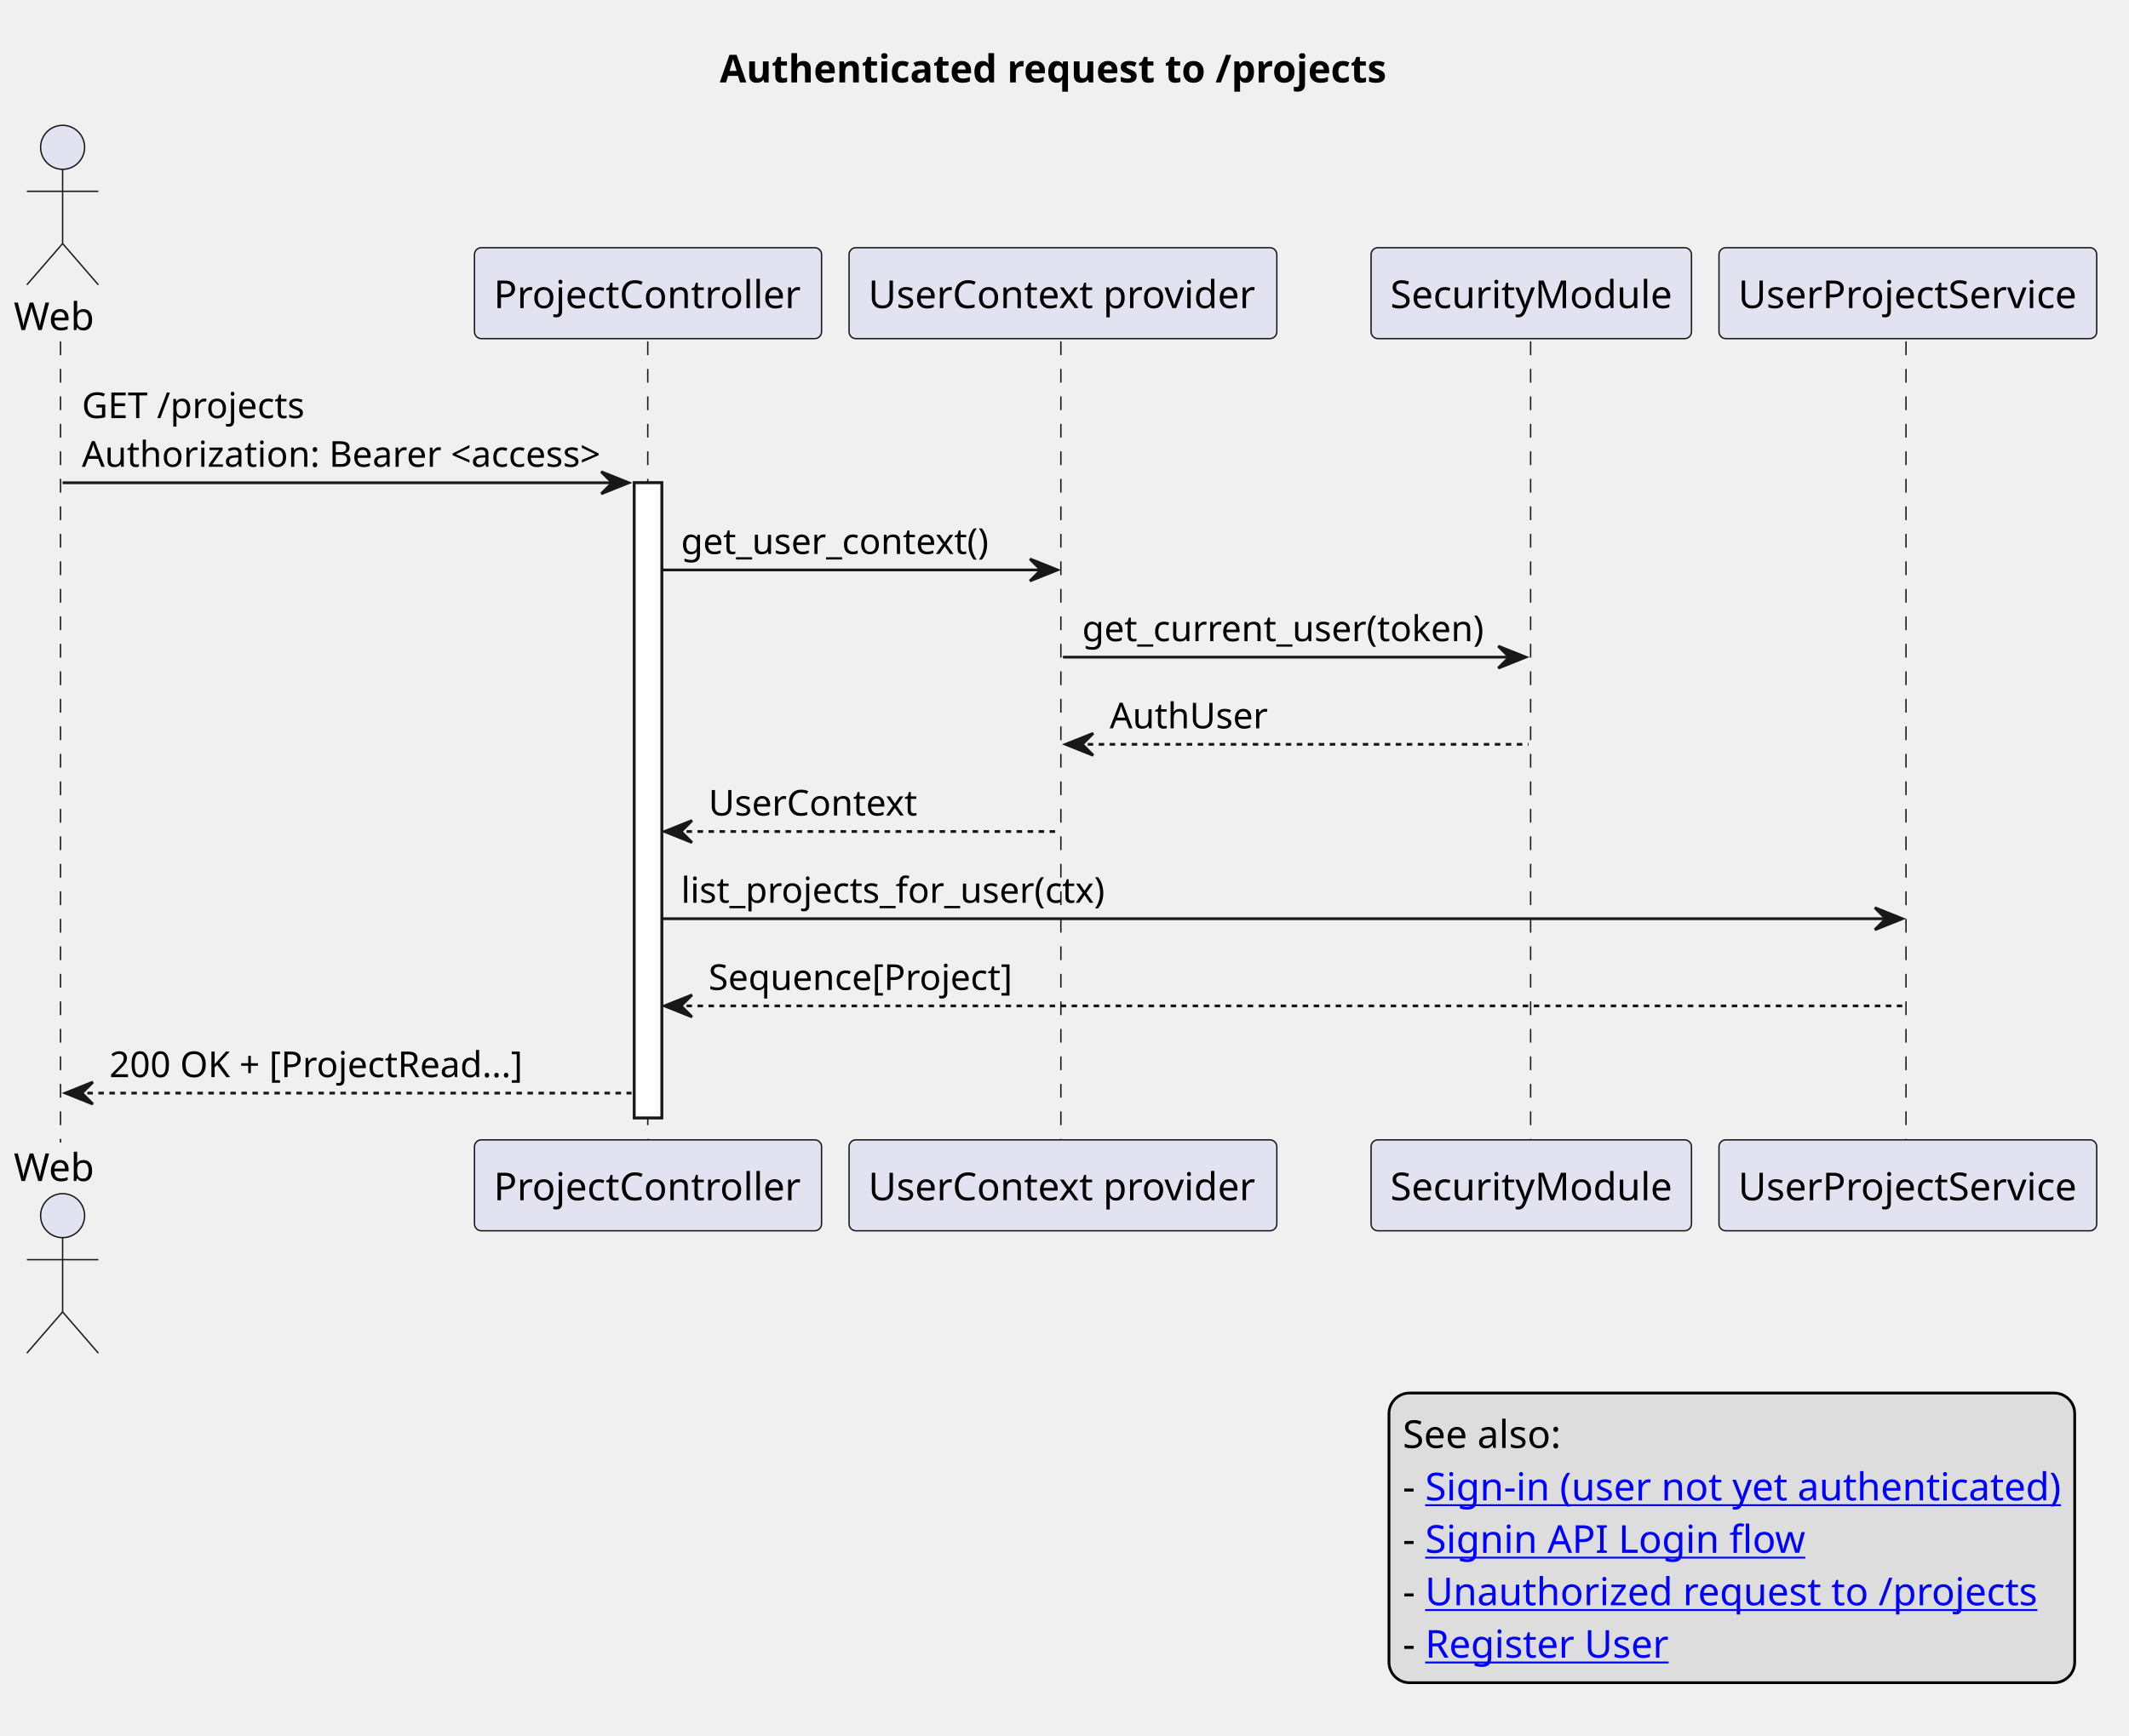
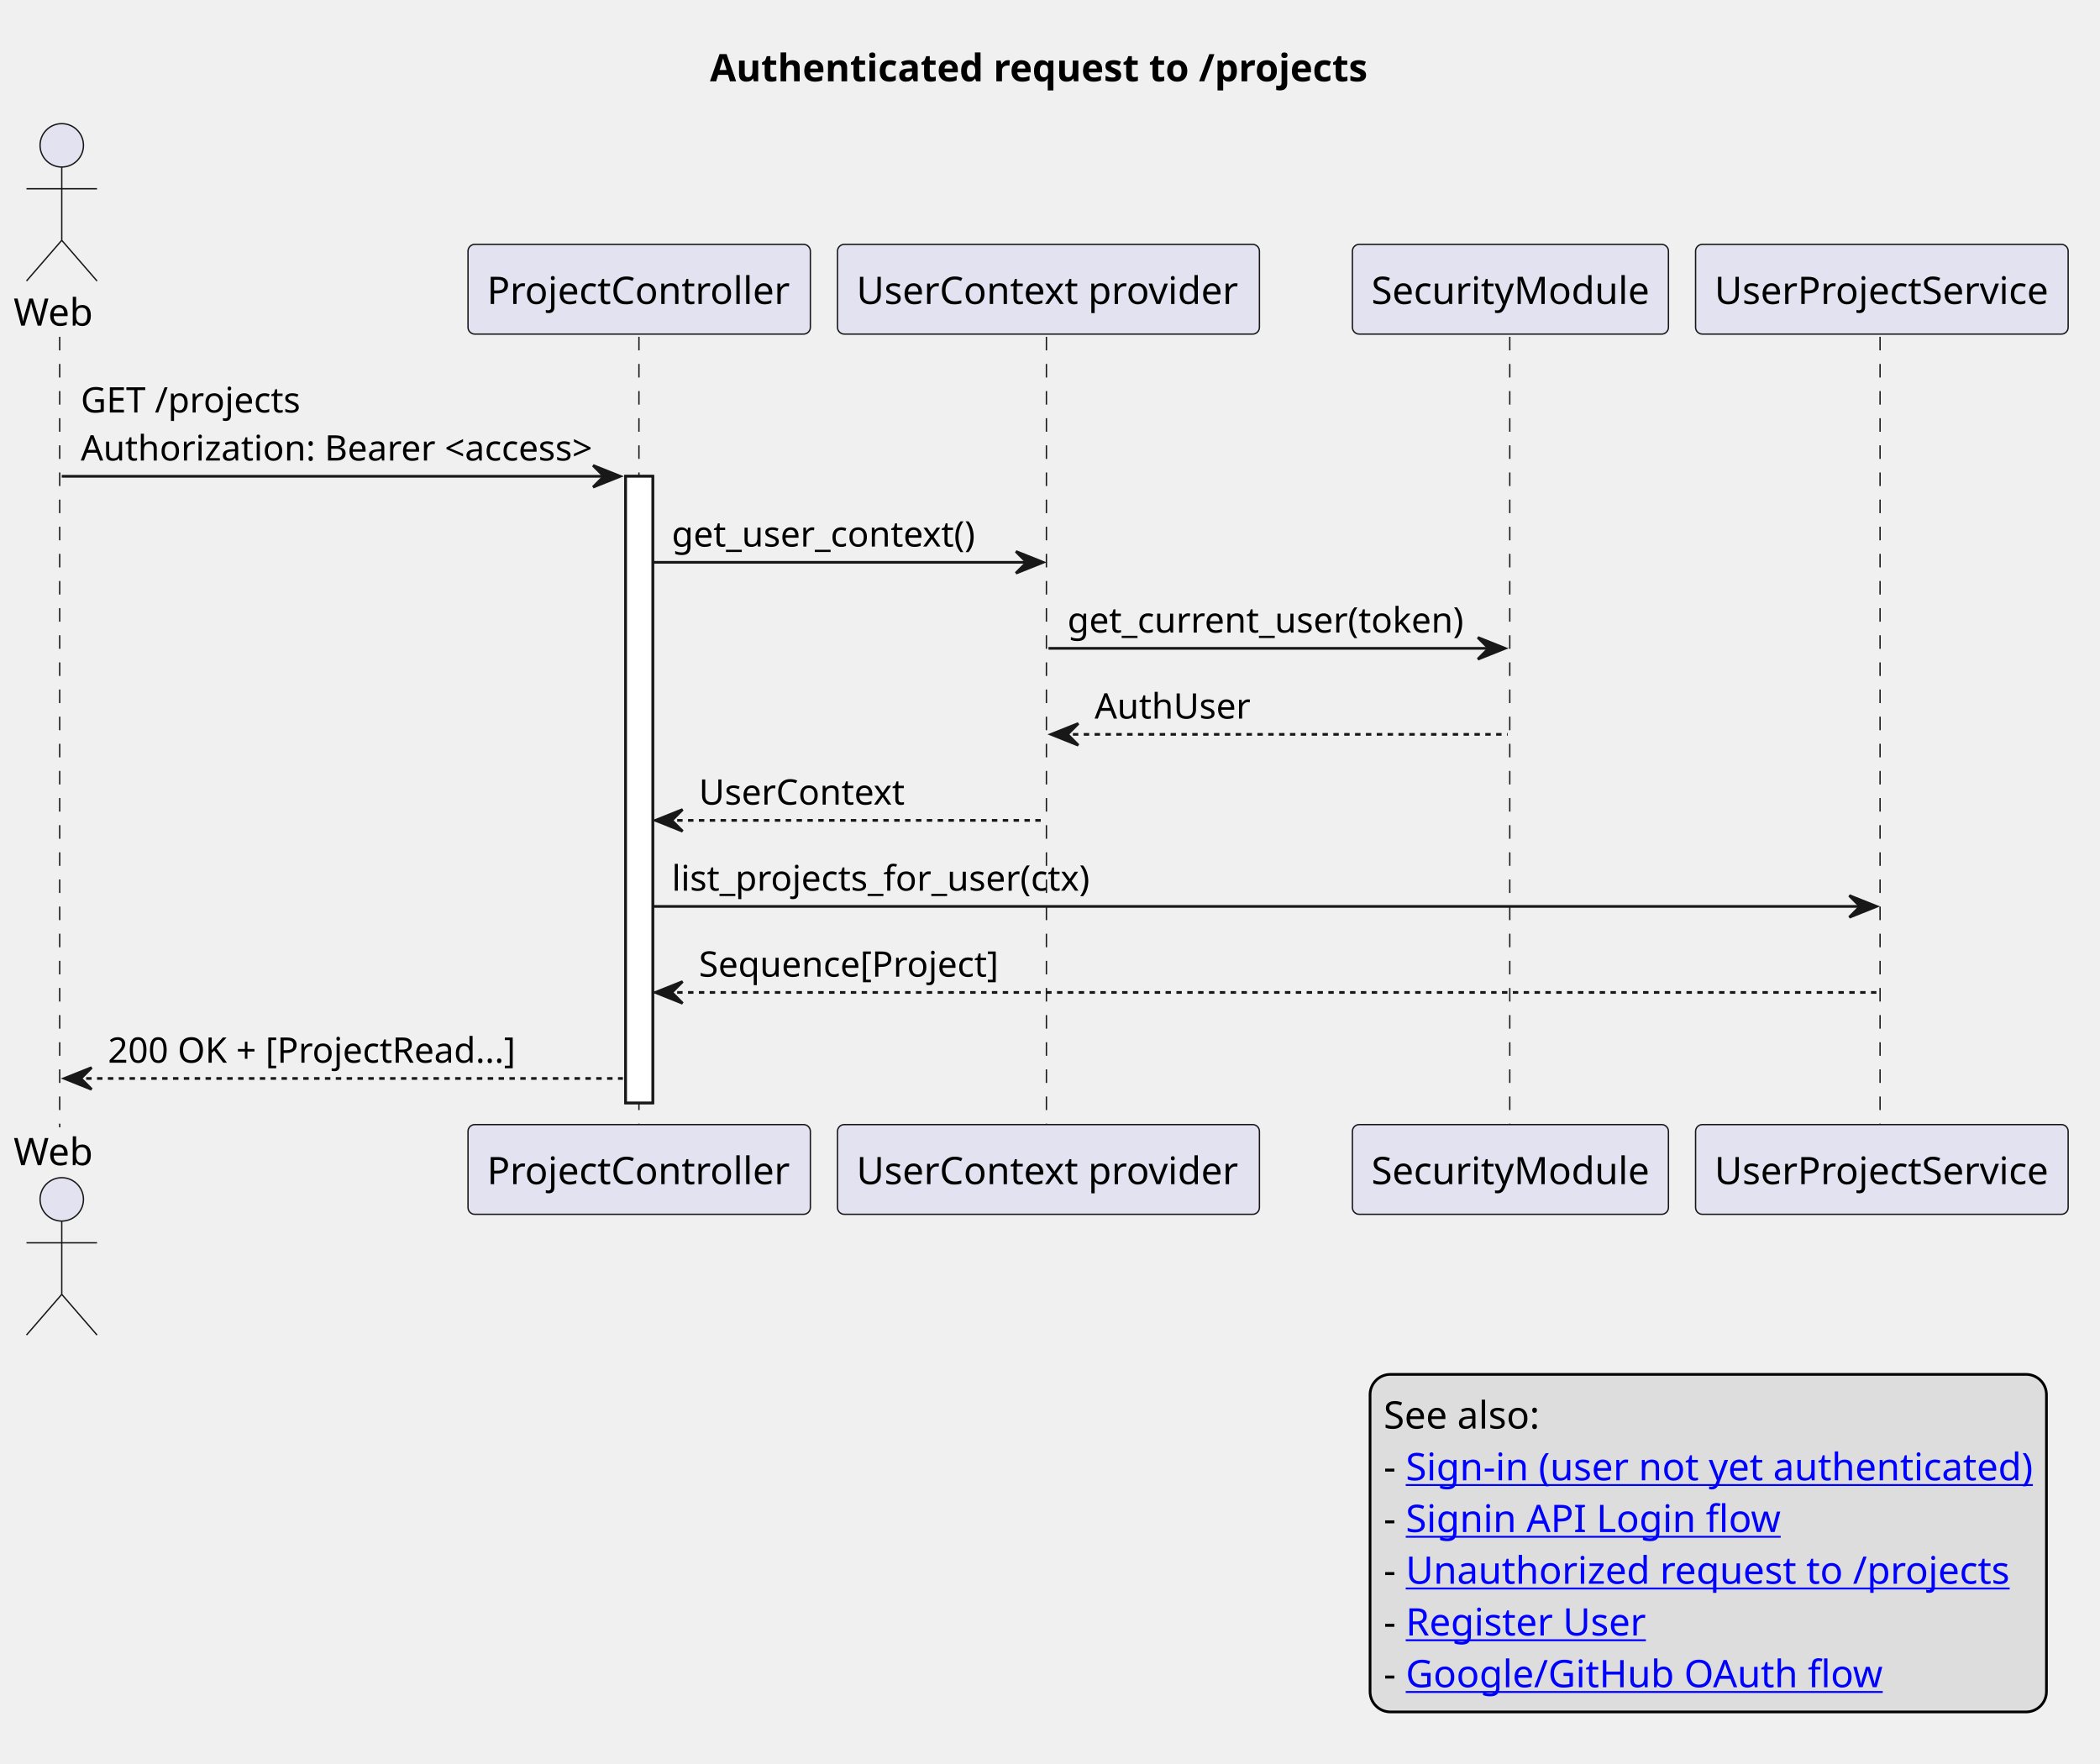
- <svg xmlns="http://www.w3.org/2000/svg" xmlns:xlink="http://www.w3.org/1999/xlink" contentStyleType="text/css" data-diagram-type="SEQUENCE" height="631px" preserveAspectRatio="none" style="width:774px;height:631px;background:#FFFFFF;" version="1.1" viewBox="0 0 774 631" width="774px" zoomAndPan="magnify">
+ <svg xmlns="http://www.w3.org/2000/svg" xmlns:xlink="http://www.w3.org/1999/xlink" contentStyleType="text/css" data-diagram-type="SEQUENCE" height="650px" preserveAspectRatio="none" style="width:774px;height:650px;background:#FFFFFF;" version="1.1" viewBox="0 0 774 650" width="774px" zoomAndPan="magnify">
  <defs />
  <g>
    <text fill="#000000" font-family="sans-serif" font-size="14" font-weight="bold" lengthAdjust="spacing" textLength="242.913" x="261.675" y="29.966">Authenticated request to /projects</text>
    <g>
      <rect fill="#FFFFFF" height="230.942" style="stroke:#181818;stroke-width:1;" width="10" x="230.588" y="175.548" />
    </g>
    <g>
      <rect fill="#000000" fill-opacity="0" height="291.354" width="8" x="18.763" y="124.136" />
      <line style="stroke:#181818;stroke-width:0.5;stroke-dasharray:5,5;" x1="22" x2="22" y1="124.136" y2="415.49" />
    </g>
    <g>
      <rect fill="#000000" fill-opacity="0" height="291.354" width="8" x="231.588" y="124.136" />
      <line style="stroke:#181818;stroke-width:0.5;stroke-dasharray:5,5;" x1="235.497" x2="235.497" y1="124.136" y2="415.49" />
    </g>
    <g>
      <rect fill="#000000" fill-opacity="0" height="291.354" width="8" x="382.435" y="124.136" />
      <line style="stroke:#181818;stroke-width:0.5;stroke-dasharray:5,5;" x1="385.679" x2="385.679" y1="124.136" y2="415.49" />
    </g>
    <g>
      <rect fill="#000000" fill-opacity="0" height="291.354" width="8" x="552.698" y="124.136" />
      <line style="stroke:#181818;stroke-width:0.5;stroke-dasharray:5,5;" x1="556.458" x2="556.458" y1="124.136" y2="415.49" />
    </g>
    <g>
      <rect fill="#000000" fill-opacity="0" height="291.354" width="8" x="689.6" y="124.136" />
      <line style="stroke:#181818;stroke-width:0.5;stroke-dasharray:5,5;" x1="692.938" x2="692.938" y1="124.136" y2="415.49" />
    </g>
    <g class="participant participant-head" data-participant="Web">
      <text fill="#000000" font-family="sans-serif" font-size="14" lengthAdjust="spacing" textLength="29.526" x="5" y="120.034">Web</text>
      <ellipse cx="22.763" cy="53.568" fill="#E2E2F0" rx="8" ry="8" style="stroke:#181818;stroke-width:0.5;" />
      <path d="M22.763,61.568 L22.763,88.568 M9.763,69.568 L35.763,69.568 M22.763,88.568 L9.763,103.568 M22.763,88.568 L35.763,103.568" fill="none" style="stroke:#181818;stroke-width:0.5;" />
    </g>
    <g class="participant participant-tail" data-participant="Web">
      <text fill="#000000" font-family="sans-serif" font-size="14" lengthAdjust="spacing" textLength="29.526" x="5" y="429.456">Web</text>
      <ellipse cx="22.763" cy="442.058" fill="#E2E2F0" rx="8" ry="8" style="stroke:#181818;stroke-width:0.5;" />
      <path d="M22.763,450.058 L22.763,477.058 M9.763,458.058 L35.763,458.058 M22.763,477.058 L9.763,492.058 M22.763,477.058 L35.763,492.058" fill="none" style="stroke:#181818;stroke-width:0.5;" />
    </g>
    <g class="participant participant-head" data-participant="ProjectCtl">
      <rect fill="#E2E2F0" height="33.068" rx="2.5" ry="2.5" style="stroke:#181818;stroke-width:0.5;" width="126.182" x="172.497" y="90.068" />
      <text fill="#000000" font-family="sans-serif" font-size="14" lengthAdjust="spacing" textLength="112.182" x="179.497" y="112.034">ProjectController</text>
    </g>
    <g class="participant participant-tail" data-participant="ProjectCtl">
      <rect fill="#E2E2F0" height="33.068" rx="2.5" ry="2.5" style="stroke:#181818;stroke-width:0.5;" width="126.182" x="172.497" y="414.49" />
      <text fill="#000000" font-family="sans-serif" font-size="14" lengthAdjust="spacing" textLength="112.182" x="179.497" y="436.456">ProjectController</text>
    </g>
    <g class="participant participant-head" data-participant="UserCtx">
      <rect fill="#E2E2F0" height="33.068" rx="2.5" ry="2.5" style="stroke:#181818;stroke-width:0.5;" width="155.512" x="308.679" y="90.068" />
      <text fill="#000000" font-family="sans-serif" font-size="14" lengthAdjust="spacing" textLength="141.512" x="315.679" y="112.034">UserContext provider</text>
    </g>
    <g class="participant participant-tail" data-participant="UserCtx">
      <rect fill="#E2E2F0" height="33.068" rx="2.5" ry="2.5" style="stroke:#181818;stroke-width:0.5;" width="155.512" x="308.679" y="414.49" />
      <text fill="#000000" font-family="sans-serif" font-size="14" lengthAdjust="spacing" textLength="141.512" x="315.679" y="436.456">UserContext provider</text>
    </g>
    <g class="participant participant-head" data-participant="Sec">
      <rect fill="#E2E2F0" height="33.068" rx="2.5" ry="2.5" style="stroke:#181818;stroke-width:0.5;" width="116.48" x="498.458" y="90.068" />
      <text fill="#000000" font-family="sans-serif" font-size="14" lengthAdjust="spacing" textLength="102.48" x="505.458" y="112.034">SecurityModule</text>
    </g>
    <g class="participant participant-tail" data-participant="Sec">
      <rect fill="#E2E2F0" height="33.068" rx="2.5" ry="2.5" style="stroke:#181818;stroke-width:0.5;" width="116.48" x="498.458" y="414.49" />
      <text fill="#000000" font-family="sans-serif" font-size="14" lengthAdjust="spacing" textLength="102.48" x="505.458" y="436.456">SecurityModule</text>
    </g>
    <g class="participant participant-head" data-participant="UserProjSvc">
      <rect fill="#E2E2F0" height="33.068" rx="2.5" ry="2.5" style="stroke:#181818;stroke-width:0.5;" width="137.326" x="624.938" y="90.068" />
      <text fill="#000000" font-family="sans-serif" font-size="14" lengthAdjust="spacing" textLength="123.326" x="631.938" y="112.034">UserProjectService</text>
    </g>
    <g class="participant participant-tail" data-participant="UserProjSvc">
      <rect fill="#E2E2F0" height="33.068" rx="2.5" ry="2.5" style="stroke:#181818;stroke-width:0.5;" width="137.326" x="624.938" y="414.49" />
      <text fill="#000000" font-family="sans-serif" font-size="14" lengthAdjust="spacing" textLength="123.326" x="631.938" y="436.456">UserProjectService</text>
    </g>
    <g>
      <rect fill="#FFFFFF" height="230.942" style="stroke:#181818;stroke-width:1;" width="10" x="230.588" y="175.548" />
    </g>
    <g class="message" data-participant-1="Web" data-participant-2="ProjectCtl">
      <polygon fill="#181818" points="218.588,171.548,228.588,175.548,218.588,179.548,222.588,175.548" style="stroke:#181818;stroke-width:1;" />
      <line style="stroke:#181818;stroke-width:1;" x1="22.763" x2="224.588" y1="175.548" y2="175.548" />
      <text fill="#000000" font-family="sans-serif" font-size="13" lengthAdjust="spacing" textLength="81.211" x="29.763" y="152.033">GET /projects</text>
      <text fill="#000000" font-family="sans-serif" font-size="13" lengthAdjust="spacing" textLength="188.825" x="29.763" y="169.739">Authorization: Bearer &lt;access&gt;</text>
    </g>
    <g class="message" data-participant-1="ProjectCtl" data-participant-2="UserCtx">
      <polygon fill="#181818" points="374.435,203.254,384.435,207.254,374.435,211.254,378.435,207.254" style="stroke:#181818;stroke-width:1;" />
      <line style="stroke:#181818;stroke-width:1;" x1="240.588" x2="380.435" y1="207.254" y2="207.254" />
      <text fill="#000000" font-family="sans-serif" font-size="13" lengthAdjust="spacing" textLength="112.06" x="247.588" y="201.445">get_user_context()</text>
    </g>
    <g class="message" data-participant-1="UserCtx" data-participant-2="Sec">
      <polygon fill="#181818" points="544.698,234.96,554.698,238.96,544.698,242.96,548.698,238.96" style="stroke:#181818;stroke-width:1;" />
      <line style="stroke:#181818;stroke-width:1;" x1="386.435" x2="550.698" y1="238.96" y2="238.96" />
      <text fill="#000000" font-family="sans-serif" font-size="13" lengthAdjust="spacing" textLength="146.263" x="393.435" y="233.151">get_current_user(token)</text>
    </g>
    <g class="message" data-participant-1="Sec" data-participant-2="UserCtx">
      <polygon fill="#181818" points="397.435,266.666,387.435,270.666,397.435,274.666,393.435,270.666" style="stroke:#181818;stroke-width:1;" />
      <line style="stroke:#181818;stroke-width:1;stroke-dasharray:2,2;" x1="391.435" x2="555.698" y1="270.666" y2="270.666" />
      <text fill="#000000" font-family="sans-serif" font-size="13" lengthAdjust="spacing" textLength="57.499" x="403.435" y="264.857">AuthUser</text>
    </g>
    <g class="message" data-participant-1="UserCtx" data-participant-2="ProjectCtl">
      <polygon fill="#181818" points="251.588,298.372,241.588,302.372,251.588,306.372,247.588,302.372" style="stroke:#181818;stroke-width:1;" />
      <line style="stroke:#181818;stroke-width:1;stroke-dasharray:2,2;" x1="245.588" x2="385.435" y1="302.372" y2="302.372" />
      <text fill="#000000" font-family="sans-serif" font-size="13" lengthAdjust="spacing" textLength="76.141" x="257.588" y="296.563">UserContext</text>
    </g>
    <g class="message" data-participant-1="ProjectCtl" data-participant-2="UserProjSvc">
      <polygon fill="#181818" points="681.6,330.078,691.6,334.078,681.6,338.078,685.6,334.078" style="stroke:#181818;stroke-width:1;" />
      <line style="stroke:#181818;stroke-width:1;" x1="240.588" x2="687.6" y1="334.078" y2="334.078" />
      <text fill="#000000" font-family="sans-serif" font-size="13" lengthAdjust="spacing" textLength="154.297" x="247.588" y="328.269">list_projects_for_user(ctx)</text>
    </g>
    <g class="message" data-participant-1="UserProjSvc" data-participant-2="ProjectCtl">
      <polygon fill="#181818" points="251.588,361.784,241.588,365.784,251.588,369.784,247.588,365.784" style="stroke:#181818;stroke-width:1;" />
      <line style="stroke:#181818;stroke-width:1;stroke-dasharray:2,2;" x1="245.588" x2="692.6" y1="365.784" y2="365.784" />
      <text fill="#000000" font-family="sans-serif" font-size="13" lengthAdjust="spacing" textLength="110.708" x="257.588" y="359.975">Sequence[Project]</text>
    </g>
    <g class="message" data-participant-1="ProjectCtl" data-participant-2="Web">
      <polygon fill="#181818" points="33.763,393.49,23.763,397.49,33.763,401.49,29.763,397.49" style="stroke:#181818;stroke-width:1;" />
      <line style="stroke:#181818;stroke-width:1;stroke-dasharray:2,2;" x1="27.763" x2="229.588" y1="397.49" y2="397.49" />
      <text fill="#000000" font-family="sans-serif" font-size="13" lengthAdjust="spacing" textLength="150.514" x="39.763" y="391.681">200 OK + [ProjectRead...]</text>
    </g>
-     <rect fill="#DDDDDD" height="105.34" rx="7.5" ry="7.5" style="stroke:#000000;stroke-width:1;" width="249.301" x="504.962" y="506.558" />
+     <rect fill="#DDDDDD" height="124.407" rx="7.5" ry="7.5" style="stroke:#000000;stroke-width:1;" width="249.301" x="504.962" y="506.558" />
    <text fill="#000000" font-family="sans-serif" font-size="14" lengthAdjust="spacing" textLength="57.512" x="509.962" y="526.524">See also:</text>
    <text fill="#000000" font-family="sans-serif" font-size="14" lengthAdjust="spacing" textLength="4.508" x="509.962" y="545.592">-</text>
    <a href="sign-in-no-auth.svg" target="_top" title="sign-in-no-auth.svg" xlink:actuate="onRequest" xlink:href="sign-in-no-auth.svg" xlink:show="new" xlink:title="sign-in-no-auth.svg" xlink:type="simple">
      <text fill="#0000FF" font-family="sans-serif" font-size="14" lengthAdjust="spacing" text-decoration="underline" textLength="231.153" x="518.11" y="545.592">Sign-in (user not yet authenticated)</text>
    </a>
    <text fill="#000000" font-family="sans-serif" font-size="14" lengthAdjust="spacing" textLength="4.508" x="509.962" y="564.66">-</text>
    <a href="sign-in-login.svg" target="_top" title="sign-in-login.svg" xlink:actuate="onRequest" xlink:href="sign-in-login.svg" xlink:show="new" xlink:title="sign-in-login.svg" xlink:type="simple">
      <text fill="#0000FF" font-family="sans-serif" font-size="14" lengthAdjust="spacing" text-decoration="underline" textLength="138.488" x="518.11" y="564.66">Signin API Login flow</text>
    </a>
    <text fill="#000000" font-family="sans-serif" font-size="14" lengthAdjust="spacing" textLength="4.508" x="509.962" y="583.728">-</text>
    <a href="unauthorized.svg" target="_top" title="unauthorized.svg" xlink:actuate="onRequest" xlink:href="unauthorized.svg" xlink:show="new" xlink:title="unauthorized.svg" xlink:type="simple">
      <text fill="#0000FF" font-family="sans-serif" font-size="14" lengthAdjust="spacing" text-decoration="underline" textLength="223.145" x="518.11" y="583.728">Unauthorized request to /projects</text>
    </a>
    <text fill="#000000" font-family="sans-serif" font-size="14" lengthAdjust="spacing" textLength="4.508" x="509.962" y="602.795">-</text>
    <a href="register.svg" target="_top" title="register.svg" xlink:actuate="onRequest" xlink:href="register.svg" xlink:show="new" xlink:title="register.svg" xlink:type="simple">
      <text fill="#0000FF" font-family="sans-serif" font-size="14" lengthAdjust="spacing" text-decoration="underline" textLength="88.522" x="518.11" y="602.795">Register User</text>
    </a>
+     <text fill="#000000" font-family="sans-serif" font-size="14" lengthAdjust="spacing" textLength="4.508" x="509.962" y="621.863">-</text>
+     <a href="sign-in-oauth.svg" target="_top" title="sign-in-oauth.svg" xlink:actuate="onRequest" xlink:href="sign-in-oauth.svg" xlink:show="new" xlink:title="sign-in-oauth.svg" xlink:type="simple">
+       <text fill="#0000FF" font-family="sans-serif" font-size="14" lengthAdjust="spacing" text-decoration="underline" textLength="176.371" x="518.11" y="621.863">Google/GitHub OAuth flow</text>
+     </a>
  </g>
</svg>
